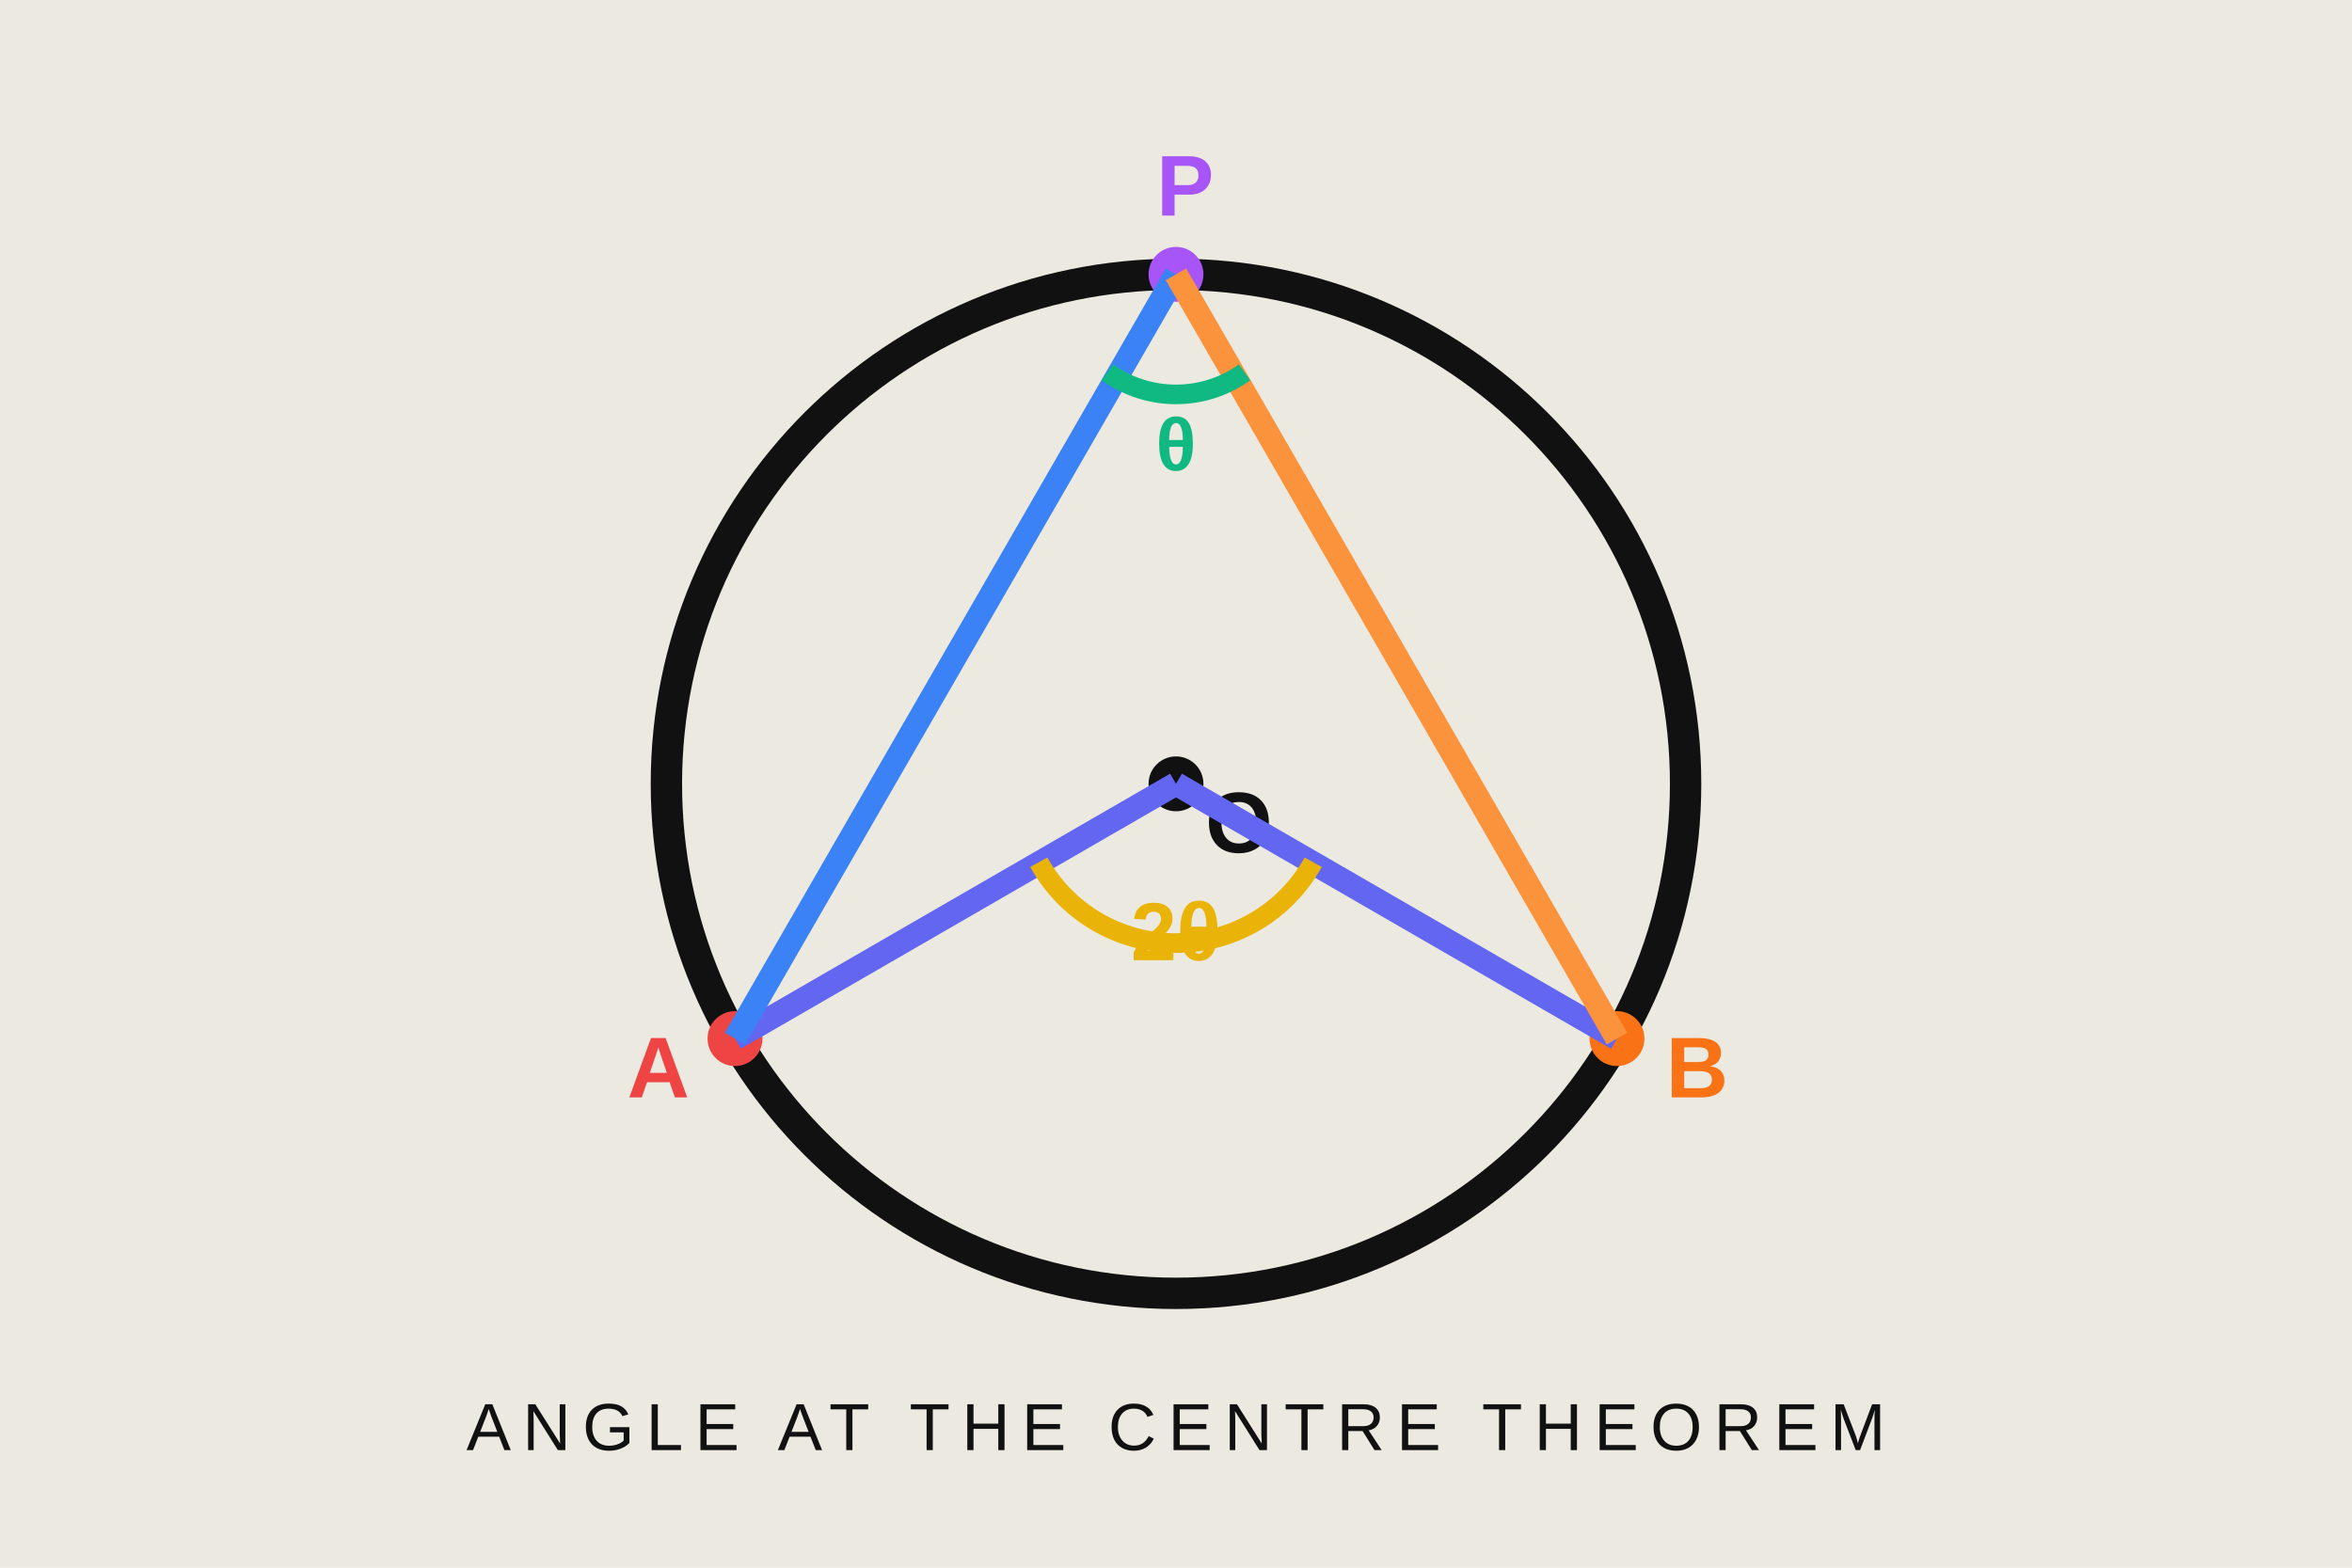
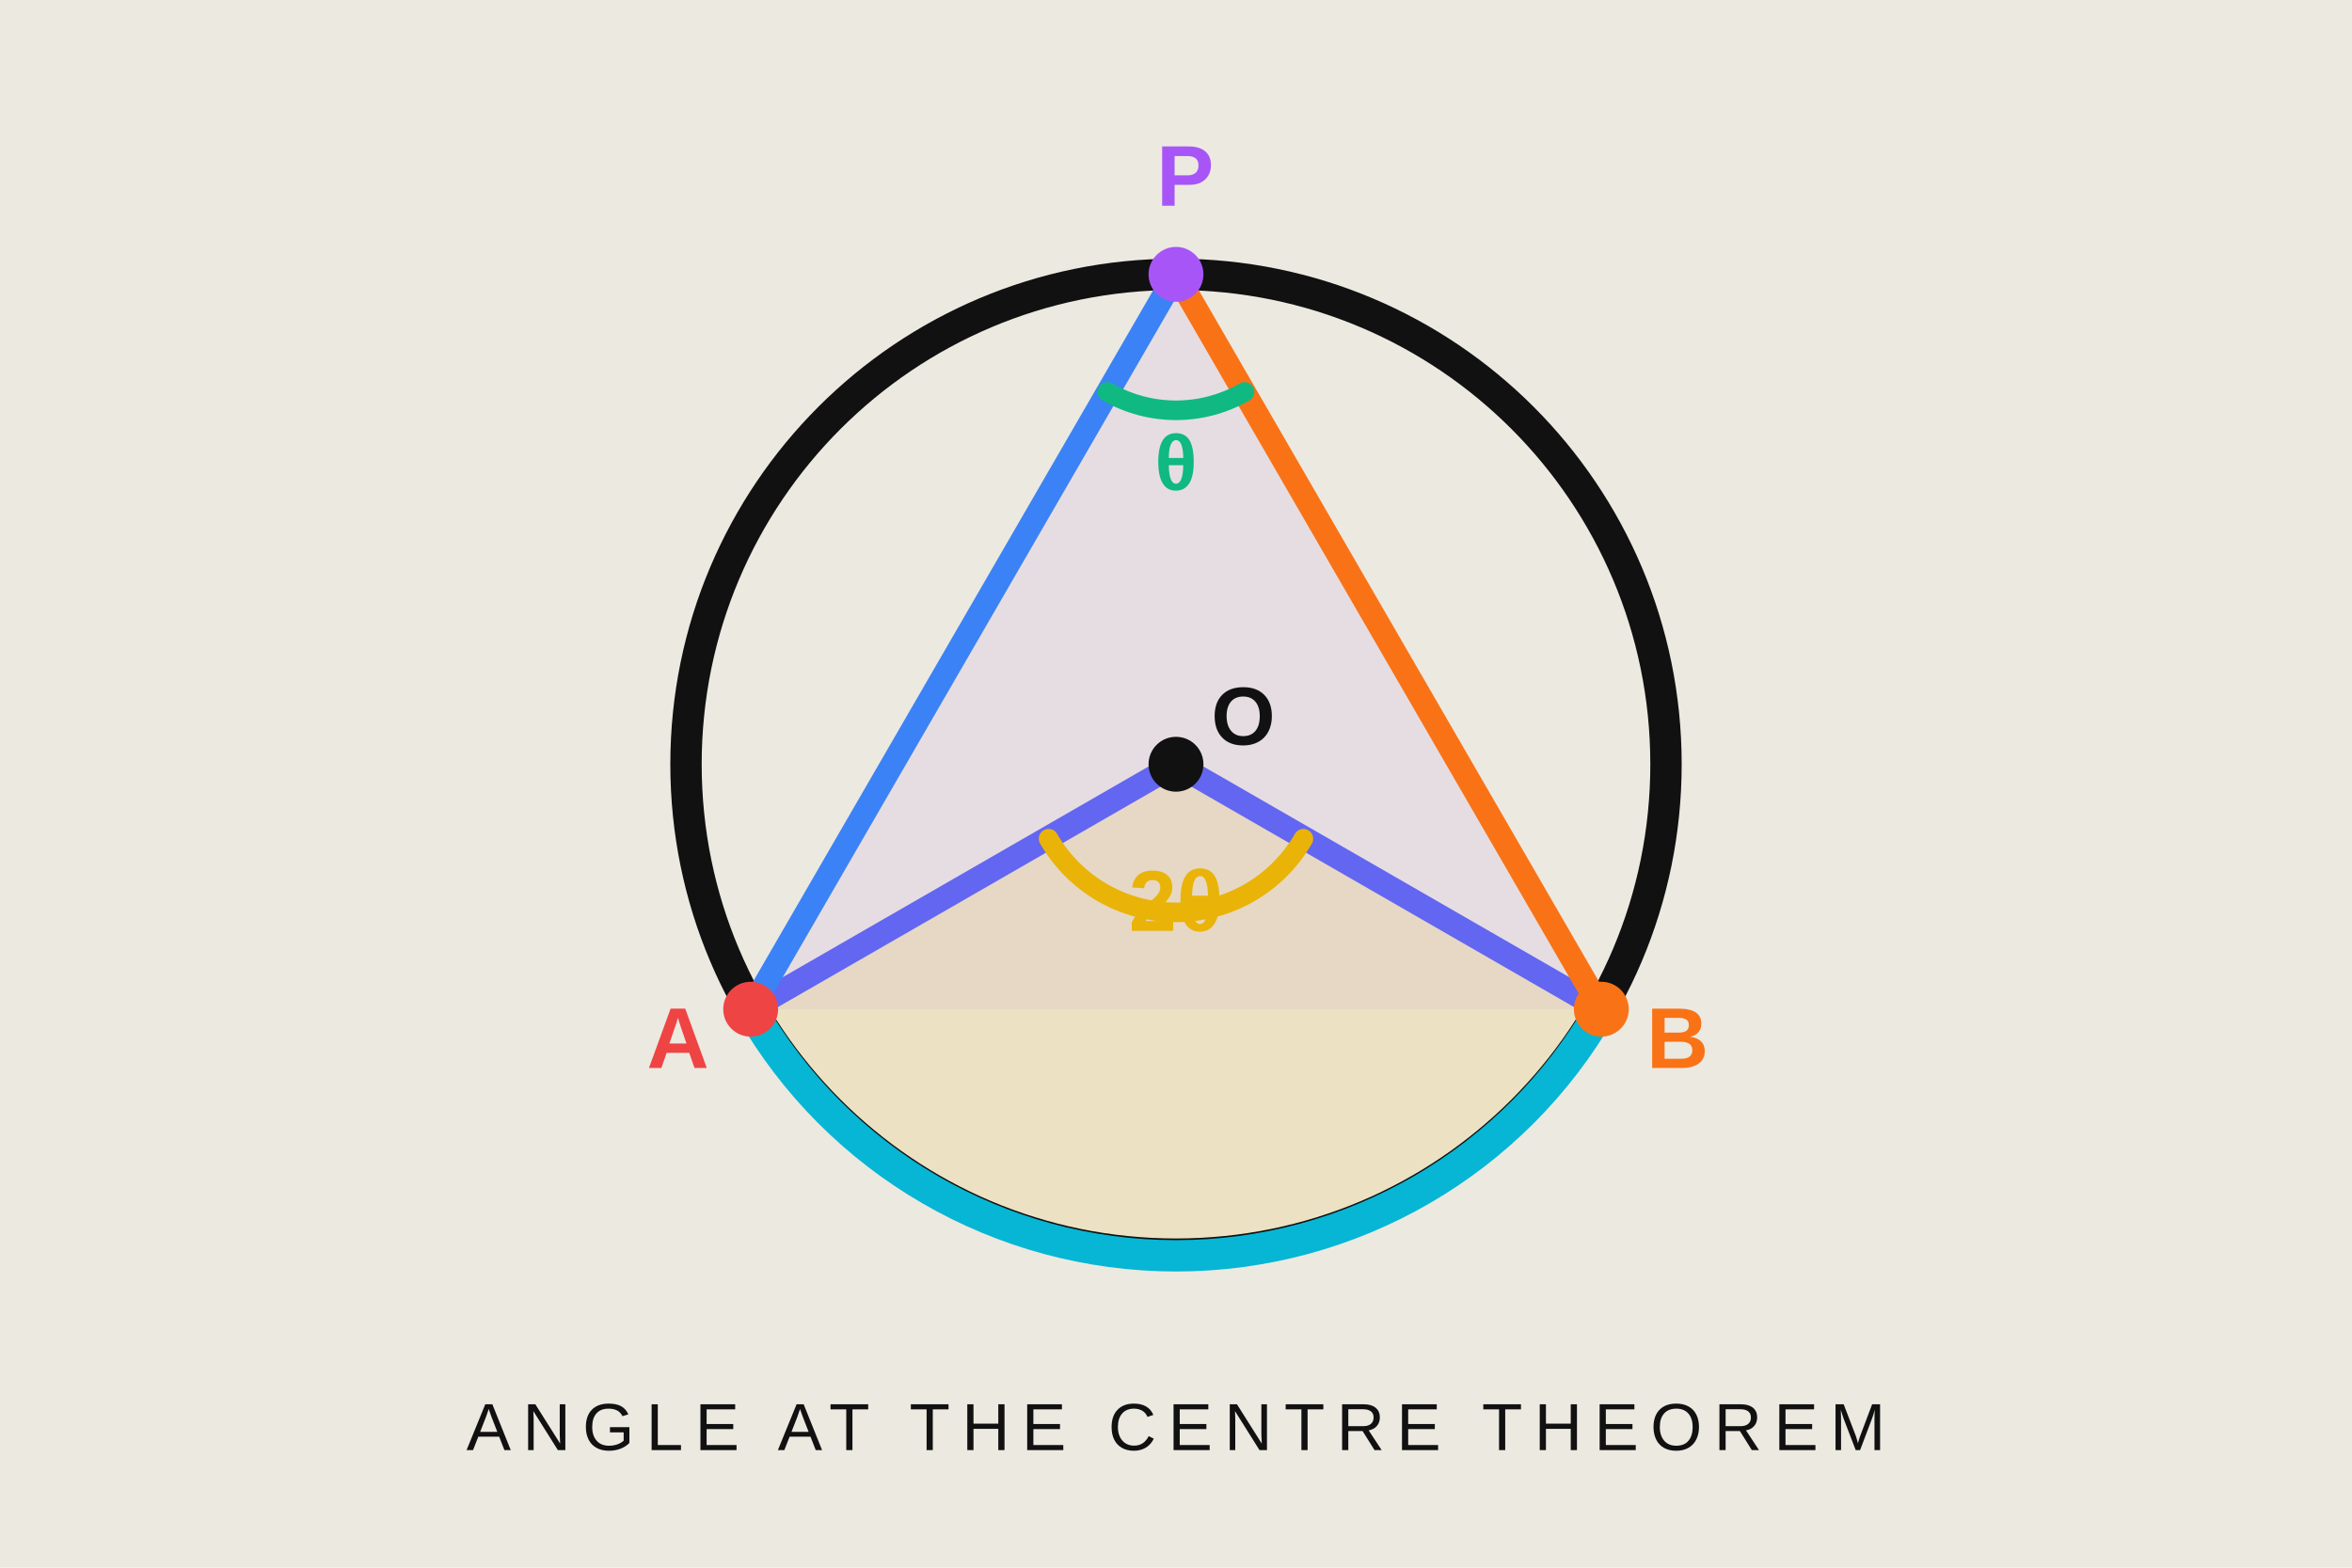
<svg xmlns="http://www.w3.org/2000/svg" viewBox="0 0 1200 800" role="img" aria-labelledby="title desc">
  <rect width="1200" height="800" fill="#ece9e1" />
-   <circle cx="600" cy="400" r="260" fill="none" stroke="#111111" stroke-width="16" />
-   <circle cx="600" cy="400" r="14" fill="#111111" />
-   <text x="615" y="435" font-family="Arial, sans-serif" font-size="44" font-weight="bold" fill="#111111">O</text>
-   <circle cx="375" cy="530" r="14" fill="#ef4444" />
-   <text x="320" y="560" font-family="Arial, sans-serif" font-size="44" font-weight="bold" fill="#ef4444">A</text>
-   <circle cx="825" cy="530" r="14" fill="#f97316" />
-   <text x="850" y="560" font-family="Arial, sans-serif" font-size="44" font-weight="bold" fill="#f97316">B</text>
+   <polygon points="600,140 383,515 817,515" fill="rgba(168, 85, 247, 0.08)" stroke="none" />
+   <path d="M 600 390 L 383 515 A 250 250 0 0 0 817 515 Z" fill="rgba(234, 179, 8, 0.14)" stroke="none" />
+   <circle cx="600" cy="390" r="250" fill="none" stroke="#111111" stroke-width="16" />
+   <path d="M 383 515 A 250 250 0 0 0 817 515" fill="none" stroke="#06b6d4" stroke-width="16" stroke-linecap="round" />
+   <line x1="600" y1="390" x2="383" y2="515" stroke="#6366f1" stroke-width="12" stroke-linecap="round" />
+   <line x1="600" y1="390" x2="817" y2="515" stroke="#6366f1" stroke-width="12" stroke-linecap="round" />
+   <line x1="600" y1="140" x2="383" y2="515" stroke="#3b82f6" stroke-width="12" stroke-linecap="round" />
+   <line x1="600" y1="140" x2="817" y2="515" stroke="#f97316" stroke-width="12" stroke-linecap="round" />
+   <path d="M 535 428 A 75 75 0 0 0 665 428" fill="none" stroke="#eab308" stroke-width="10" stroke-linecap="round" />
+   <text x="600" y="475" text-anchor="middle" font-family="Arial, sans-serif" font-size="44" font-weight="bold" fill="#eab308">2θ</text>
+   <path d="M 565 200 A 70 70 0 0 0 635 200" fill="none" stroke="#10b981" stroke-width="10" stroke-linecap="round" />
+   <text x="600" y="250" text-anchor="middle" font-family="Arial, sans-serif" font-size="40" font-weight="bold" fill="#10b981">θ</text>
+   <circle cx="600" cy="390" r="14" fill="#111111" />
+   <text x="618" y="380" font-family="Arial, sans-serif" font-size="42" font-weight="bold" fill="#111111">O</text>
+   <circle cx="383" cy="515" r="14" fill="#ef4444" />
+   <text x="330" y="545" font-family="Arial, sans-serif" font-size="44" font-weight="bold" fill="#ef4444">A</text>
+   <circle cx="817" cy="515" r="14" fill="#f97316" />
+   <text x="840" y="545" font-family="Arial, sans-serif" font-size="44" font-weight="bold" fill="#f97316">B</text>
  <circle cx="600" cy="140" r="14" fill="#a855f7" />
-   <text x="590" y="110" font-family="Arial, sans-serif" font-size="44" font-weight="bold" fill="#a855f7">P</text>
-   <line x1="600" y1="400" x2="375" y2="530" stroke="#6366f1" stroke-width="12" />
-   <line x1="600" y1="400" x2="825" y2="530" stroke="#6366f1" stroke-width="12" />
-   <line x1="600" y1="140" x2="375" y2="530" stroke="#3b82f6" stroke-width="12" />
-   <line x1="600" y1="140" x2="825" y2="530" stroke="#fb923c" stroke-width="12" />
-   <path d="M530 440 A80 80 0 0 0 670 440" fill="none" stroke="#eab308" stroke-width="10" />
-   <text x="600" y="490" text-anchor="middle" font-family="Arial, sans-serif" font-size="42" font-weight="bold" fill="#eab308">2θ</text>
-   <path d="M565 190 A60 60 0 0 0 635 190" fill="none" stroke="#10b981" stroke-width="10" />
-   <text x="600" y="240" text-anchor="middle" font-family="Arial, sans-serif" font-size="38" font-weight="bold" fill="#10b981">θ</text>
+   <text x="590" y="105" font-family="Arial, sans-serif" font-size="44" font-weight="bold" fill="#a855f7">P</text>
  <text x="600" y="740" text-anchor="middle" font-family="Arial, sans-serif" font-size="34" letter-spacing="6" fill="#111111">ANGLE AT THE CENTRE THEOREM</text>
</svg>
